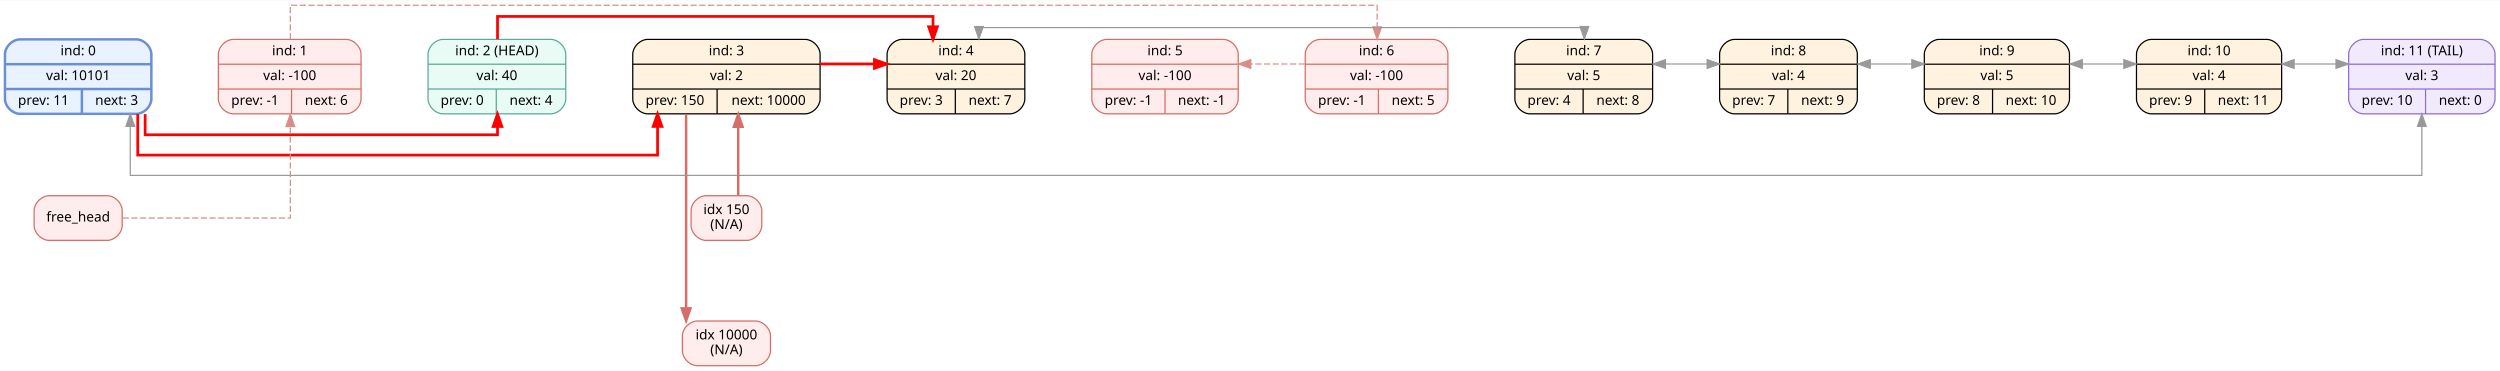
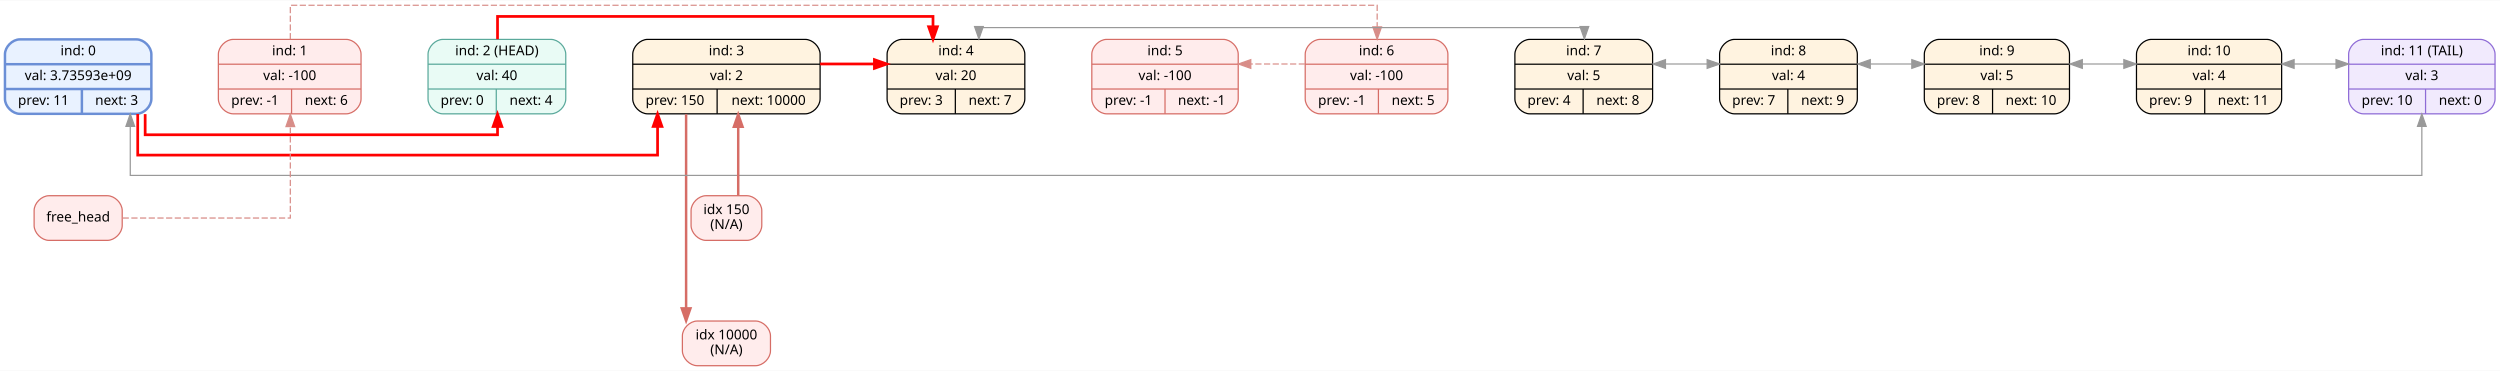
<svg xmlns="http://www.w3.org/2000/svg" width="2015pt" height="299pt" viewBox="0.00 0.00 2015.00 298.50">
  <g id="graph0" class="graph" transform="scale(1 1) rotate(0) translate(4 294.5)">
    <polygon fill="white" stroke="transparent" points="-4,4 -4,-294.5 2011,-294.5 2011,4 -4,4" />
    <g id="node1" class="node">
      <path fill="#e9f2ff" stroke="#6b8fd6" stroke-width="2" d="M12,-203C12,-203 106,-203 106,-203 112,-203 118,-209 118,-215 118,-215 118,-251 118,-251 118,-257 112,-263 106,-263 106,-263 12,-263 12,-263 6,-263 0,-257 0,-251 0,-251 0,-215 0,-215 0,-209 6,-203 12,-203" />
      <text text-anchor="middle" x="59" y="-250.2" font-family="Fira Mono" font-size="11.00">ind: 0</text>
      <polyline fill="none" stroke="#6b8fd6" stroke-width="2" points="0,-243 118,-243 " />
-       <text text-anchor="middle" x="59" y="-230.2" font-family="Fira Mono" font-size="11.00">val: 10101</text>
+       <text text-anchor="middle" x="59" y="-230.2" font-family="Fira Mono" font-size="11.00">val: 3.73593e+09</text>
      <polyline fill="none" stroke="#6b8fd6" stroke-width="2" points="0,-223 118,-223 " />
      <text text-anchor="middle" x="31" y="-210.2" font-family="Fira Mono" font-size="11.00">prev: 11</text>
      <polyline fill="none" stroke="#6b8fd6" stroke-width="2" points="62,-203 62,-223 " />
      <text text-anchor="middle" x="90" y="-210.2" font-family="Fira Mono" font-size="11.00">next: 3</text>
    </g>
    <g id="node2" class="node">
      <path fill="#ffecec" stroke="#d66d66" d="M184,-203C184,-203 275,-203 275,-203 281,-203 287,-209 287,-215 287,-215 287,-251 287,-251 287,-257 281,-263 275,-263 275,-263 184,-263 184,-263 178,-263 172,-257 172,-251 172,-251 172,-215 172,-215 172,-209 178,-203 184,-203" />
      <text text-anchor="middle" x="229.5" y="-250.2" font-family="Fira Mono" font-size="11.00">ind: 1</text>
      <polyline fill="none" stroke="#d66d66" points="172,-243 287,-243 " />
      <text text-anchor="middle" x="229.5" y="-230.2" font-family="Fira Mono" font-size="11.00">val: -100</text>
      <polyline fill="none" stroke="#d66d66" points="172,-223 287,-223 " />
      <text text-anchor="middle" x="201.5" y="-210.2" font-family="Fira Mono" font-size="11.00">prev: -1</text>
      <polyline fill="none" stroke="#d66d66" points="231,-203 231,-223 " />
      <text text-anchor="middle" x="259" y="-210.2" font-family="Fira Mono" font-size="11.00">next: 6</text>
    </g>
    <g id="node3" class="node">
      <path fill="#e9fbf5" stroke="#5aa99b" d="M353,-203C353,-203 440,-203 440,-203 446,-203 452,-209 452,-215 452,-215 452,-251 452,-251 452,-257 446,-263 440,-263 440,-263 353,-263 353,-263 347,-263 341,-257 341,-251 341,-251 341,-215 341,-215 341,-209 347,-203 353,-203" />
      <text text-anchor="middle" x="396.5" y="-250.2" font-family="Fira Mono" font-size="11.00">ind: 2 (HEAD)</text>
      <polyline fill="none" stroke="#5aa99b" points="341,-243 452,-243 " />
      <text text-anchor="middle" x="396.5" y="-230.2" font-family="Fira Mono" font-size="11.00">val: 40</text>
      <polyline fill="none" stroke="#5aa99b" points="341,-223 452,-223 " />
      <text text-anchor="middle" x="368.5" y="-210.2" font-family="Fira Mono" font-size="11.00">prev: 0</text>
      <polyline fill="none" stroke="#5aa99b" points="396,-203 396,-223 " />
      <text text-anchor="middle" x="424" y="-210.2" font-family="Fira Mono" font-size="11.00">next: 4</text>
    </g>
    <g id="edge24" class="edge">
      <path fill="none" stroke="#ff0000" stroke-width="2.2" d="M113,-202.78C113,-193.71 113,-186.12 113,-186.12 113,-186.12 397,-186.12 397,-186.12 397,-186.12 397,-192.78 397,-192.78" />
      <polygon fill="#ff0000" stroke="#ff0000" stroke-width="2.2" points="393.5,-192.78 397,-202.78 400.5,-192.78 393.5,-192.78" />
    </g>
    <g id="node4" class="node">
      <path fill="#fff3e0" stroke="#000000" d="M518,-203C518,-203 645,-203 645,-203 651,-203 657,-209 657,-215 657,-215 657,-251 657,-251 657,-257 651,-263 645,-263 645,-263 518,-263 518,-263 512,-263 506,-257 506,-251 506,-251 506,-215 506,-215 506,-209 512,-203 518,-203" />
      <text text-anchor="middle" x="581.5" y="-250.2" font-family="Fira Mono" font-size="11.00">ind: 3</text>
      <polyline fill="none" stroke="#000000" points="506,-243 657,-243 " />
      <text text-anchor="middle" x="581.5" y="-230.2" font-family="Fira Mono" font-size="11.00">val: 2</text>
      <polyline fill="none" stroke="#000000" points="506,-223 657,-223 " />
      <text text-anchor="middle" x="540" y="-210.2" font-family="Fira Mono" font-size="11.00">prev: 150</text>
      <polyline fill="none" stroke="#000000" points="574,-203 574,-223 " />
      <text text-anchor="middle" x="615.5" y="-210.2" font-family="Fira Mono" font-size="11.00">next: 10000</text>
    </g>
    <g id="edge14" class="edge">
      <path fill="none" stroke="#ff0000" stroke-width="2.2" d="M107,-202.86C107,-186.57 107,-169.75 107,-169.75 107,-169.75 526,-169.75 526,-169.75 526,-169.75 526,-192.86 526,-192.86" />
      <polygon fill="#ff0000" stroke="#ff0000" stroke-width="2.2" points="522.5,-192.86 526,-202.86 529.5,-192.86 522.5,-192.86" />
    </g>
    <g id="node7" class="node">
      <path fill="#ffecec" stroke="#d66d66" d="M1060,-203C1060,-203 1151,-203 1151,-203 1157,-203 1163,-209 1163,-215 1163,-215 1163,-251 1163,-251 1163,-257 1157,-263 1151,-263 1151,-263 1060,-263 1060,-263 1054,-263 1048,-257 1048,-251 1048,-251 1048,-215 1048,-215 1048,-209 1054,-203 1060,-203" />
      <text text-anchor="middle" x="1105.5" y="-250.2" font-family="Fira Mono" font-size="11.00">ind: 6</text>
      <polyline fill="none" stroke="#d66d66" points="1048,-243 1163,-243 " />
      <text text-anchor="middle" x="1105.5" y="-230.2" font-family="Fira Mono" font-size="11.00">val: -100</text>
      <polyline fill="none" stroke="#d66d66" points="1048,-223 1163,-223 " />
      <text text-anchor="middle" x="1077.5" y="-210.2" font-family="Fira Mono" font-size="11.00">prev: -1</text>
      <polyline fill="none" stroke="#d66d66" points="1107,-203 1107,-223 " />
      <text text-anchor="middle" x="1135" y="-210.2" font-family="Fira Mono" font-size="11.00">next: 5</text>
    </g>
    <g id="edge12" class="edge">
      <path fill="none" stroke="#d88d88" stroke-dasharray="5,2" d="M230,-263.1C230,-277.01 230,-290.5 230,-290.5 230,-290.5 1106,-290.5 1106,-290.5 1106,-290.5 1106,-273.1 1106,-273.1" />
      <polygon fill="#d88d88" stroke="#d88d88" points="1109.5,-273.1 1106,-263.1 1102.5,-273.1 1109.5,-273.1" />
    </g>
    <g id="node5" class="node">
      <path fill="#fff3e0" stroke="#000000" d="M723,-203C723,-203 810,-203 810,-203 816,-203 822,-209 822,-215 822,-215 822,-251 822,-251 822,-257 816,-263 810,-263 810,-263 723,-263 723,-263 717,-263 711,-257 711,-251 711,-251 711,-215 711,-215 711,-209 717,-203 723,-203" />
      <text text-anchor="middle" x="766.5" y="-250.2" font-family="Fira Mono" font-size="11.00">ind: 4</text>
      <polyline fill="none" stroke="#000000" points="711,-243 822,-243 " />
      <text text-anchor="middle" x="766.5" y="-230.2" font-family="Fira Mono" font-size="11.00">val: 20</text>
      <polyline fill="none" stroke="#000000" points="711,-223 822,-223 " />
      <text text-anchor="middle" x="738.5" y="-210.2" font-family="Fira Mono" font-size="11.00">prev: 3</text>
      <polyline fill="none" stroke="#000000" points="766,-203 766,-223 " />
      <text text-anchor="middle" x="794" y="-210.2" font-family="Fira Mono" font-size="11.00">next: 7</text>
    </g>
    <g id="edge15" class="edge">
      <path fill="none" stroke="#ff0000" stroke-width="2.2" d="M397,-263.16C397,-273.03 397,-281.5 397,-281.5 397,-281.5 748,-281.5 748,-281.5 748,-281.5 748,-273.16 748,-273.16" />
      <polygon fill="#ff0000" stroke="#ff0000" stroke-width="2.2" points="751.5,-273.16 748,-263.16 744.5,-273.16 751.5,-273.16" />
    </g>
    <g id="edge27" class="edge">
      <path fill="none" stroke="#ff0000" stroke-width="2.2" d="M657.01,-243.17C657.01,-243.17 700.78,-243.17 700.78,-243.17" />
      <polygon fill="#ff0000" stroke="#ff0000" stroke-width="2.2" points="700.78,-246.67 710.78,-243.17 700.78,-239.67 700.78,-246.67" />
    </g>
    <g id="node13" class="node">
      <path fill="#ffecec" stroke="#d66d66" d="M605,-36C605,-36 558,-36 558,-36 552,-36 546,-30 546,-24 546,-24 546,-12 546,-12 546,-6 552,0 558,0 558,0 605,0 605,0 611,0 617,-6 617,-12 617,-12 617,-24 617,-24 617,-30 611,-36 605,-36" />
      <text text-anchor="middle" x="581.5" y="-21.2" font-family="Fira Mono" font-size="11.00">idx 10000</text>
      <text text-anchor="middle" x="581.5" y="-9.2" font-family="Fira Mono" font-size="11.00">(N/A)</text>
    </g>
    <g id="edge16" class="edge">
      <path fill="none" stroke="#d66d66" stroke-width="2" d="M549,-202.65C549,-202.65 549,-46.2 549,-46.2" />
      <polygon fill="#d66d66" stroke="#d66d66" stroke-width="2" points="552.5,-46.2 549,-36.2 545.5,-46.2 552.5,-46.2" />
    </g>
    <g id="node14" class="node">
      <path fill="#ffecec" stroke="#d66d66" d="M598,-137C598,-137 565,-137 565,-137 559,-137 553,-131 553,-125 553,-125 553,-113 553,-113 553,-107 559,-101 565,-101 565,-101 598,-101 598,-101 604,-101 610,-107 610,-113 610,-113 610,-125 610,-125 610,-131 604,-137 598,-137" />
      <text text-anchor="middle" x="581.5" y="-122.2" font-family="Fira Mono" font-size="11.00">idx 150</text>
      <text text-anchor="middle" x="581.5" y="-110.2" font-family="Fira Mono" font-size="11.00">(N/A)</text>
    </g>
    <g id="node6" class="node">
      <path fill="#ffecec" stroke="#d66d66" d="M888,-203C888,-203 982,-203 982,-203 988,-203 994,-209 994,-215 994,-215 994,-251 994,-251 994,-257 988,-263 982,-263 982,-263 888,-263 888,-263 882,-263 876,-257 876,-251 876,-251 876,-215 876,-215 876,-209 882,-203 888,-203" />
      <text text-anchor="middle" x="935" y="-250.2" font-family="Fira Mono" font-size="11.00">ind: 5</text>
      <polyline fill="none" stroke="#d66d66" points="876,-243 994,-243 " />
      <text text-anchor="middle" x="935" y="-230.2" font-family="Fira Mono" font-size="11.00">val: -100</text>
      <polyline fill="none" stroke="#d66d66" points="876,-223 994,-223 " />
      <text text-anchor="middle" x="905.5" y="-210.2" font-family="Fira Mono" font-size="11.00">prev: -1</text>
      <polyline fill="none" stroke="#d66d66" points="935,-203 935,-223 " />
      <text text-anchor="middle" x="964.5" y="-210.2" font-family="Fira Mono" font-size="11.00">next: -1</text>
    </g>
    <g id="node8" class="node">
      <path fill="#fff3e0" stroke="#000000" d="M1229,-203C1229,-203 1316,-203 1316,-203 1322,-203 1328,-209 1328,-215 1328,-215 1328,-251 1328,-251 1328,-257 1322,-263 1316,-263 1316,-263 1229,-263 1229,-263 1223,-263 1217,-257 1217,-251 1217,-251 1217,-215 1217,-215 1217,-209 1223,-203 1229,-203" />
      <text text-anchor="middle" x="1272.5" y="-250.2" font-family="Fira Mono" font-size="11.00">ind: 7</text>
      <polyline fill="none" stroke="#000000" points="1217,-243 1328,-243 " />
      <text text-anchor="middle" x="1272.5" y="-230.2" font-family="Fira Mono" font-size="11.00">val: 5</text>
      <polyline fill="none" stroke="#000000" points="1217,-223 1328,-223 " />
      <text text-anchor="middle" x="1244.5" y="-210.2" font-family="Fira Mono" font-size="11.00">prev: 4</text>
      <polyline fill="none" stroke="#000000" points="1272,-203 1272,-223 " />
      <text text-anchor="middle" x="1300" y="-210.2" font-family="Fira Mono" font-size="11.00">next: 8</text>
    </g>
    <g id="edge18" class="edge">
      <path fill="none" stroke="#999999" d="M785,-271.58C785,-271.58 785,-272.5 785,-272.5 785,-272.5 1273,-272.5 1273,-272.5 1273,-272.5 1273,-271.58 1273,-271.58" />
      <polygon fill="#999999" stroke="#999999" points="788.5,-273.34 785,-263.34 781.5,-273.34 788.5,-273.34" />
      <polygon fill="#999999" stroke="#999999" points="1276.5,-273.34 1273,-263.34 1269.5,-273.34 1276.5,-273.34" />
    </g>
    <g id="edge13" class="edge">
      <path fill="none" stroke="#d88d88" stroke-dasharray="5,2" d="M1047.78,-243.17C1047.78,-243.17 1004.12,-243.17 1004.12,-243.17" />
      <polygon fill="#d88d88" stroke="#d88d88" points="1004.12,-239.67 994.12,-243.17 1004.12,-246.67 1004.12,-239.67" />
    </g>
    <g id="node9" class="node">
      <path fill="#fff3e0" stroke="#000000" d="M1394,-203C1394,-203 1481,-203 1481,-203 1487,-203 1493,-209 1493,-215 1493,-215 1493,-251 1493,-251 1493,-257 1487,-263 1481,-263 1481,-263 1394,-263 1394,-263 1388,-263 1382,-257 1382,-251 1382,-251 1382,-215 1382,-215 1382,-209 1388,-203 1394,-203" />
      <text text-anchor="middle" x="1437.5" y="-250.2" font-family="Fira Mono" font-size="11.00">ind: 8</text>
      <polyline fill="none" stroke="#000000" points="1382,-243 1493,-243 " />
      <text text-anchor="middle" x="1437.5" y="-230.2" font-family="Fira Mono" font-size="11.00">val: 4</text>
      <polyline fill="none" stroke="#000000" points="1382,-223 1493,-223 " />
      <text text-anchor="middle" x="1409.5" y="-210.2" font-family="Fira Mono" font-size="11.00">prev: 7</text>
      <polyline fill="none" stroke="#000000" points="1437,-203 1437,-223 " />
      <text text-anchor="middle" x="1465" y="-210.2" font-family="Fira Mono" font-size="11.00">next: 9</text>
    </g>
    <g id="edge19" class="edge">
      <path fill="none" stroke="#999999" d="M1338.36,-243.17C1338.36,-243.17 1371.98,-243.17 1371.98,-243.17" />
      <polygon fill="#999999" stroke="#999999" points="1371.98,-246.67 1381.98,-243.17 1371.98,-239.67 1371.98,-246.67" />
      <polygon fill="#999999" stroke="#999999" points="1338.36,-239.67 1328.36,-243.17 1338.36,-246.67 1338.36,-239.67" />
    </g>
    <g id="node10" class="node">
      <path fill="#fff3e0" stroke="#000000" d="M1559,-203C1559,-203 1652,-203 1652,-203 1658,-203 1664,-209 1664,-215 1664,-215 1664,-251 1664,-251 1664,-257 1658,-263 1652,-263 1652,-263 1559,-263 1559,-263 1553,-263 1547,-257 1547,-251 1547,-251 1547,-215 1547,-215 1547,-209 1553,-203 1559,-203" />
      <text text-anchor="middle" x="1605.5" y="-250.2" font-family="Fira Mono" font-size="11.00">ind: 9</text>
      <polyline fill="none" stroke="#000000" points="1547,-243 1664,-243 " />
      <text text-anchor="middle" x="1605.5" y="-230.2" font-family="Fira Mono" font-size="11.00">val: 5</text>
      <polyline fill="none" stroke="#000000" points="1547,-223 1664,-223 " />
      <text text-anchor="middle" x="1574.5" y="-210.2" font-family="Fira Mono" font-size="11.00">prev: 8</text>
      <polyline fill="none" stroke="#000000" points="1602,-203 1602,-223 " />
      <text text-anchor="middle" x="1633" y="-210.2" font-family="Fira Mono" font-size="11.00">next: 10</text>
    </g>
    <g id="edge20" class="edge">
      <path fill="none" stroke="#999999" d="M1503.44,-243.17C1503.44,-243.17 1536.93,-243.17 1536.93,-243.17" />
      <polygon fill="#999999" stroke="#999999" points="1536.93,-246.67 1546.93,-243.17 1536.93,-239.67 1536.93,-246.67" />
      <polygon fill="#999999" stroke="#999999" points="1503.44,-239.67 1493.44,-243.17 1503.44,-246.67 1503.44,-239.67" />
    </g>
    <g id="node11" class="node">
      <path fill="#fff3e0" stroke="#000000" d="M1730,-203C1730,-203 1823,-203 1823,-203 1829,-203 1835,-209 1835,-215 1835,-215 1835,-251 1835,-251 1835,-257 1829,-263 1823,-263 1823,-263 1730,-263 1730,-263 1724,-263 1718,-257 1718,-251 1718,-251 1718,-215 1718,-215 1718,-209 1724,-203 1730,-203" />
      <text text-anchor="middle" x="1776.5" y="-250.2" font-family="Fira Mono" font-size="11.00">ind: 10</text>
      <polyline fill="none" stroke="#000000" points="1718,-243 1835,-243 " />
      <text text-anchor="middle" x="1776.5" y="-230.2" font-family="Fira Mono" font-size="11.00">val: 4</text>
      <polyline fill="none" stroke="#000000" points="1718,-223 1835,-223 " />
      <text text-anchor="middle" x="1745.5" y="-210.2" font-family="Fira Mono" font-size="11.00">prev: 9</text>
      <polyline fill="none" stroke="#000000" points="1773,-203 1773,-223 " />
      <text text-anchor="middle" x="1804" y="-210.2" font-family="Fira Mono" font-size="11.00">next: 11</text>
    </g>
    <g id="edge21" class="edge">
      <path fill="none" stroke="#999999" d="M1674.35,-243.17C1674.35,-243.17 1707.83,-243.17 1707.83,-243.17" />
      <polygon fill="#999999" stroke="#999999" points="1707.83,-246.67 1717.83,-243.17 1707.83,-239.67 1707.83,-246.67" />
      <polygon fill="#999999" stroke="#999999" points="1674.35,-239.67 1664.35,-243.17 1674.35,-246.67 1674.35,-239.67" />
    </g>
    <g id="node12" class="node">
      <path fill="#f1eafd" stroke="#8e6bd6" d="M1901,-203C1901,-203 1995,-203 1995,-203 2001,-203 2007,-209 2007,-215 2007,-215 2007,-251 2007,-251 2007,-257 2001,-263 1995,-263 1995,-263 1901,-263 1901,-263 1895,-263 1889,-257 1889,-251 1889,-251 1889,-215 1889,-215 1889,-209 1895,-203 1901,-203" />
      <text text-anchor="middle" x="1948" y="-250.2" font-family="Fira Mono" font-size="11.00">ind: 11 (TAIL)</text>
      <polyline fill="none" stroke="#8e6bd6" points="1889,-243 2007,-243 " />
      <text text-anchor="middle" x="1948" y="-230.2" font-family="Fira Mono" font-size="11.00">val: 3</text>
      <polyline fill="none" stroke="#8e6bd6" points="1889,-223 2007,-223 " />
      <text text-anchor="middle" x="1920" y="-210.2" font-family="Fira Mono" font-size="11.00">prev: 10</text>
      <polyline fill="none" stroke="#8e6bd6" points="1951,-203 1951,-223 " />
      <text text-anchor="middle" x="1979" y="-210.2" font-family="Fira Mono" font-size="11.00">next: 0</text>
    </g>
    <g id="edge22" class="edge">
      <path fill="none" stroke="#999999" d="M1845.04,-243.17C1845.04,-243.17 1878.85,-243.17 1878.85,-243.17" />
      <polygon fill="#999999" stroke="#999999" points="1878.85,-246.67 1888.85,-243.17 1878.85,-239.67 1878.85,-246.67" />
      <polygon fill="#999999" stroke="#999999" points="1845.04,-239.67 1835.04,-243.17 1845.04,-246.67 1845.04,-239.67" />
    </g>
    <g id="edge23" class="edge">
      <path fill="none" stroke="#999999" d="M1948,-192.9C1948,-192.9 1948,-153.38 1948,-153.38 1948,-153.38 101,-153.38 101,-153.38 101,-153.38 101,-192.9 101,-192.9" />
      <polygon fill="#999999" stroke="#999999" points="1944.5,-192.9 1948,-202.9 1951.5,-192.9 1944.5,-192.9" />
      <polygon fill="#999999" stroke="#999999" points="97.5,-192.9 101,-202.9 104.5,-192.9 97.5,-192.9" />
    </g>
    <g id="edge25" class="edge">
      <path fill="none" stroke="#d66d66" stroke-width="2" d="M591,-137.06C591,-137.06 591,-192.59 591,-192.59" />
      <polygon fill="#d66d66" stroke="#d66d66" stroke-width="2" points="587.5,-192.59 591,-202.59 594.5,-192.59 587.5,-192.59" />
    </g>
    <g id="node15" class="node">
      <path fill="#ffecec" stroke="#d66d66" d="M82.5,-137C82.5,-137 35.5,-137 35.5,-137 29.5,-137 23.5,-131 23.5,-125 23.5,-125 23.5,-113 23.5,-113 23.5,-107 29.5,-101 35.5,-101 35.5,-101 82.5,-101 82.5,-101 88.5,-101 94.5,-107 94.5,-113 94.5,-113 94.5,-125 94.5,-125 94.5,-131 88.5,-137 82.5,-137" />
      <text text-anchor="middle" x="59" y="-116.2" font-family="Fira Mono" font-size="11.00">free_head</text>
    </g>
    <g id="edge28" class="edge">
      <path fill="none" stroke="#d88d88" stroke-dasharray="5,2" d="M94.85,-119C144.99,-119 230,-119 230,-119 230,-119 230,-192.75 230,-192.75" />
      <polygon fill="#d88d88" stroke="#d88d88" points="226.5,-192.75 230,-202.75 233.5,-192.75 226.5,-192.75" />
    </g>
  </g>
</svg>
